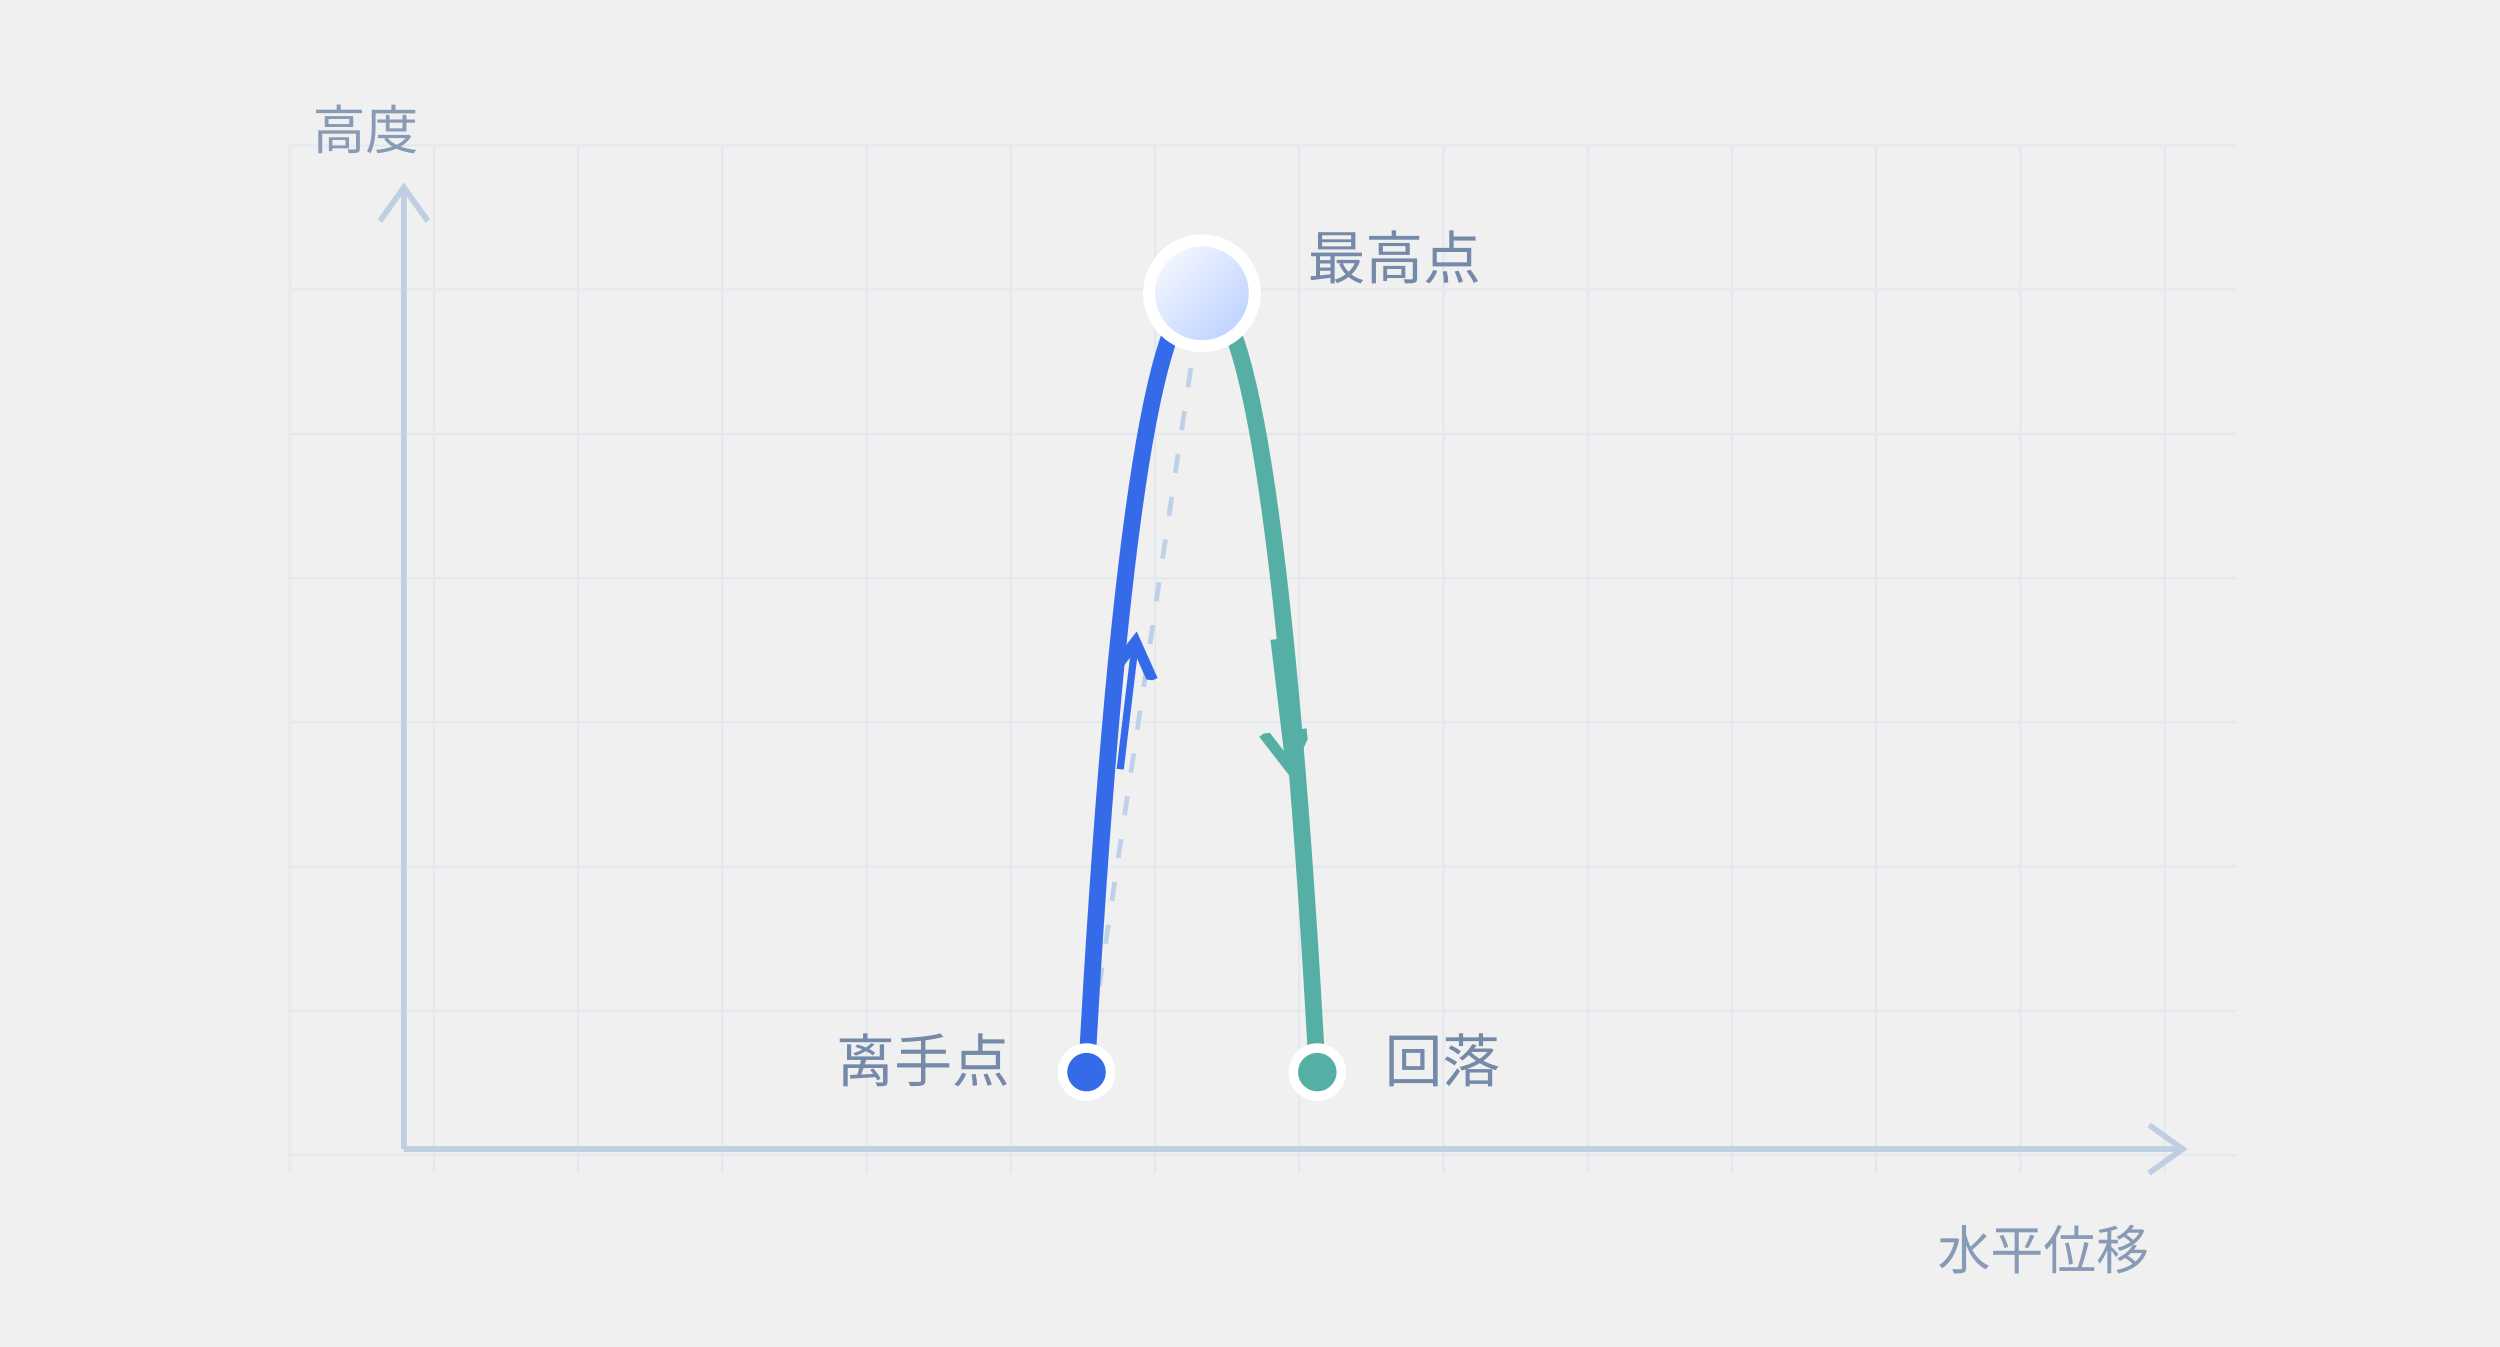
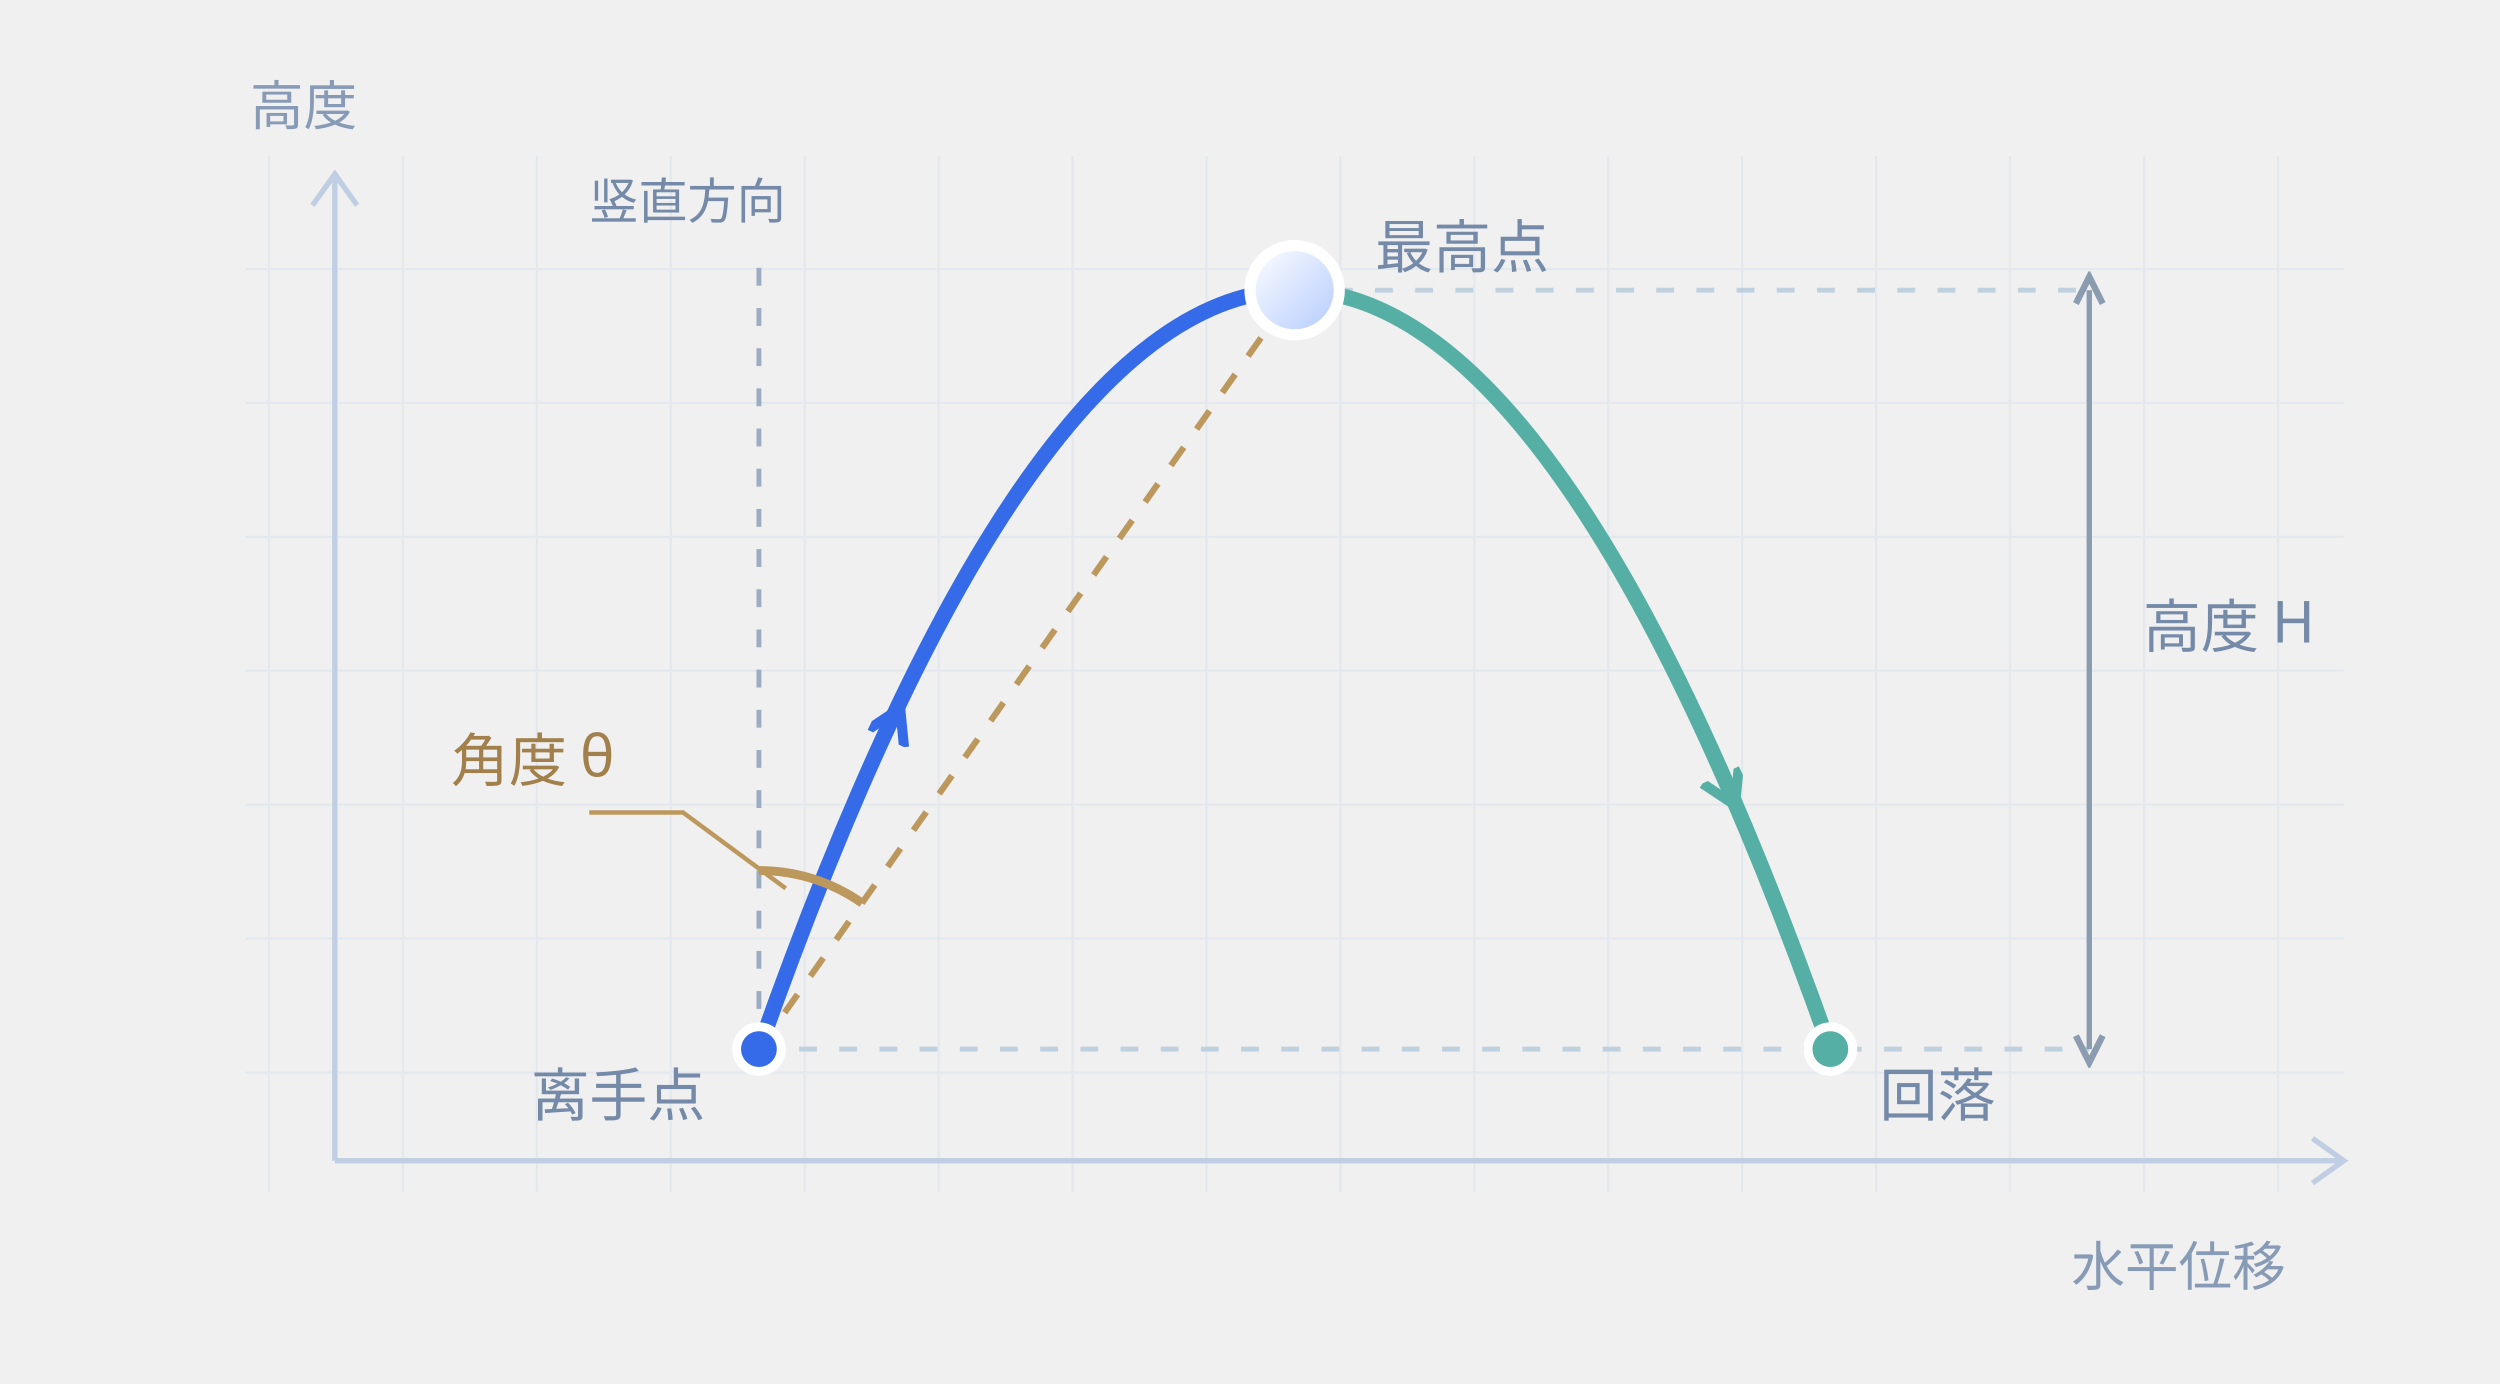
- <svg xmlns="http://www.w3.org/2000/svg" width="520" height="280" viewBox="0 0 520 280" role="img" aria-labelledby="title desc">
+ <svg xmlns="http://www.w3.org/2000/svg" width="560" height="310" viewBox="0 0 560 310" role="img" aria-labelledby="title desc">
  <defs>
    <pattern id="grid" width="30" height="30" patternUnits="userSpaceOnUse">
      <path d="M30 0H0V30" fill="none" stroke="#cddced" stroke-opacity=".36" />
    </pattern>
    <linearGradient id="ball" x1="0" y1="0" x2="1" y2="1">
      <stop stop-color="#fff" />
      <stop offset="1" stop-color="#b2caff" />
    </linearGradient>
+     <marker id="measure" markerWidth="7" markerHeight="7" refX="3.5" refY="3.5" orient="auto-start-reverse">
+       <path d="M1 1L6 3.5L1 6" fill="none" stroke="#8b9bb0" stroke-width="1.2" />
+     </marker>
    <marker id="rise" markerWidth="7" markerHeight="7" refX="4" refY="3" orient="auto">
      <path d="M0 0L5 3L0 6" fill="none" stroke="#356be8" stroke-width="1.5" />
    </marker>
    <marker id="fall" markerWidth="7" markerHeight="7" refX="4" refY="3" orient="auto">
      <path d="M0 0L5 3L0 6" fill="none" stroke="#55afa4" stroke-width="1.5" />
    </marker>
  </defs>
-   <path d="M60 30H465V244H60Z" fill="url(#grid)" />
+   <path d="M55 35H525V267H55Z" fill="url(#grid)" />
  <g fill="none" stroke="#bfcee2" stroke-width="1.2">
-     <path d="M84 239V39M79 46L84 39L89 46M84 239H454M447 234L454 239L447 244" />
+     <path d="M75 260V39M70 46L75 39L80 46M75 260H525M518 255L525 260L518 265" />
  </g>
-   <g font-family="Segoe UI,Microsoft YaHei,sans-serif" font-size="11" fill="#889bb6">
-     <text x="65" y="31">高度</text>
-     <text x="403" y="264">水平位移</text>
+   <g font-family="Segoe UI,Microsoft YaHei,sans-serif" font-size="12" fill="#889bb6">
+     <text x="56" y="28">高度</text>
+     <text x="464" y="288">水平位移</text>
  </g>
-   <path d="M226 223L250 61" stroke="#bfd0eb" stroke-width="1" stroke-dasharray="4 5" fill="none" />
-   <path d="M226 223Q235 61 250 61" stroke="#356be8" stroke-width="3.5" stroke-linecap="round" fill="none" />
-   <path d="M250 61Q265 61 274 223" stroke="#55afa4" stroke-width="3.5" stroke-linecap="round" fill="none" />
-   <path d="M233 160L236 135" stroke="#356be8" stroke-width="1.5" fill="none" marker-end="url(#rise)" />
-   <path d="M265 133L268 158" stroke="#55afa4" stroke-width="1.5" fill="none" marker-end="url(#fall)" />
-   <circle cx="226" cy="223" r="5" fill="#356be8" stroke="#fff" stroke-width="2" />
-   <circle cx="250" cy="61" r="11" fill="url(#ball)" stroke="#fff" stroke-width="2.5" />
-   <circle cx="274" cy="223" r="5" fill="#55afa4" stroke="#fff" stroke-width="2" />
-   <g font-family="Segoe UI,Microsoft YaHei,sans-serif" font-size="12" fill="#748aa8">
-     <text x="174" y="225">离手点</text>
-     <text x="272" y="58">最高点</text>
-     <text x="288" y="225">回落</text>
+   <g fill="none" stroke-width="1.1" stroke-dasharray="4 5">
+     <path d="M170 235V58" stroke="#9cacc2" />
+     <path d="M290 65H468M170 235H468" stroke="#bfd0df" />
+   </g>
+   <path d="M170 235L290 65" stroke="#bc985d" stroke-width="1.4" stroke-dasharray="5 5" fill="none" />
+   <path d="M170 235Q230 65 290 65" stroke="#356be8" stroke-width="3.5" stroke-linecap="round" fill="none" />
+   <path d="M290 65Q350 65 410 235" stroke="#55afa4" stroke-width="3.5" stroke-linecap="round" fill="none" />
+   <path d="M192 179L201 160" stroke="#356be8" stroke-width="1.5" fill="none" marker-end="url(#rise)" />
+   <path d="M379 160L388 179" stroke="#55afa4" stroke-width="1.5" fill="none" marker-end="url(#fall)" />
+   <path d="M170 195A40 40 0 0 1 193.1 202.3" stroke="#bc985d" stroke-width="2" fill="none" />
+   <path d="M468 65V235" stroke="#8b9bb0" stroke-width="1.2" marker-start="url(#measure)" marker-end="url(#measure)" />
+   <path d="M132 182H153L176 199" stroke="#bc985d" stroke-width="1" fill="none" />
+   <circle cx="170" cy="235" r="5" fill="#356be8" stroke="#fff" stroke-width="2" />
+   <circle cx="290" cy="65" r="10" fill="url(#ball)" stroke="#fff" stroke-width="2.5" />
+   <circle cx="410" cy="235" r="5" fill="#55afa4" stroke="#fff" stroke-width="2" />
+   <g font-family="Segoe UI,Microsoft YaHei,sans-serif" font-size="13" fill="#748aa8">
+     <text x="119" y="250">离手点</text>
+     <text x="308" y="60">最高点</text>
+     <text x="421" y="250">回落</text>
+     <text x="480" y="145">高度 H</text>
+     <text x="101" y="175" fill="#a1804c">角度 θ</text>
+     <text x="132" y="49" font-size="11">竖直方向</text>
  </g>
</svg>
